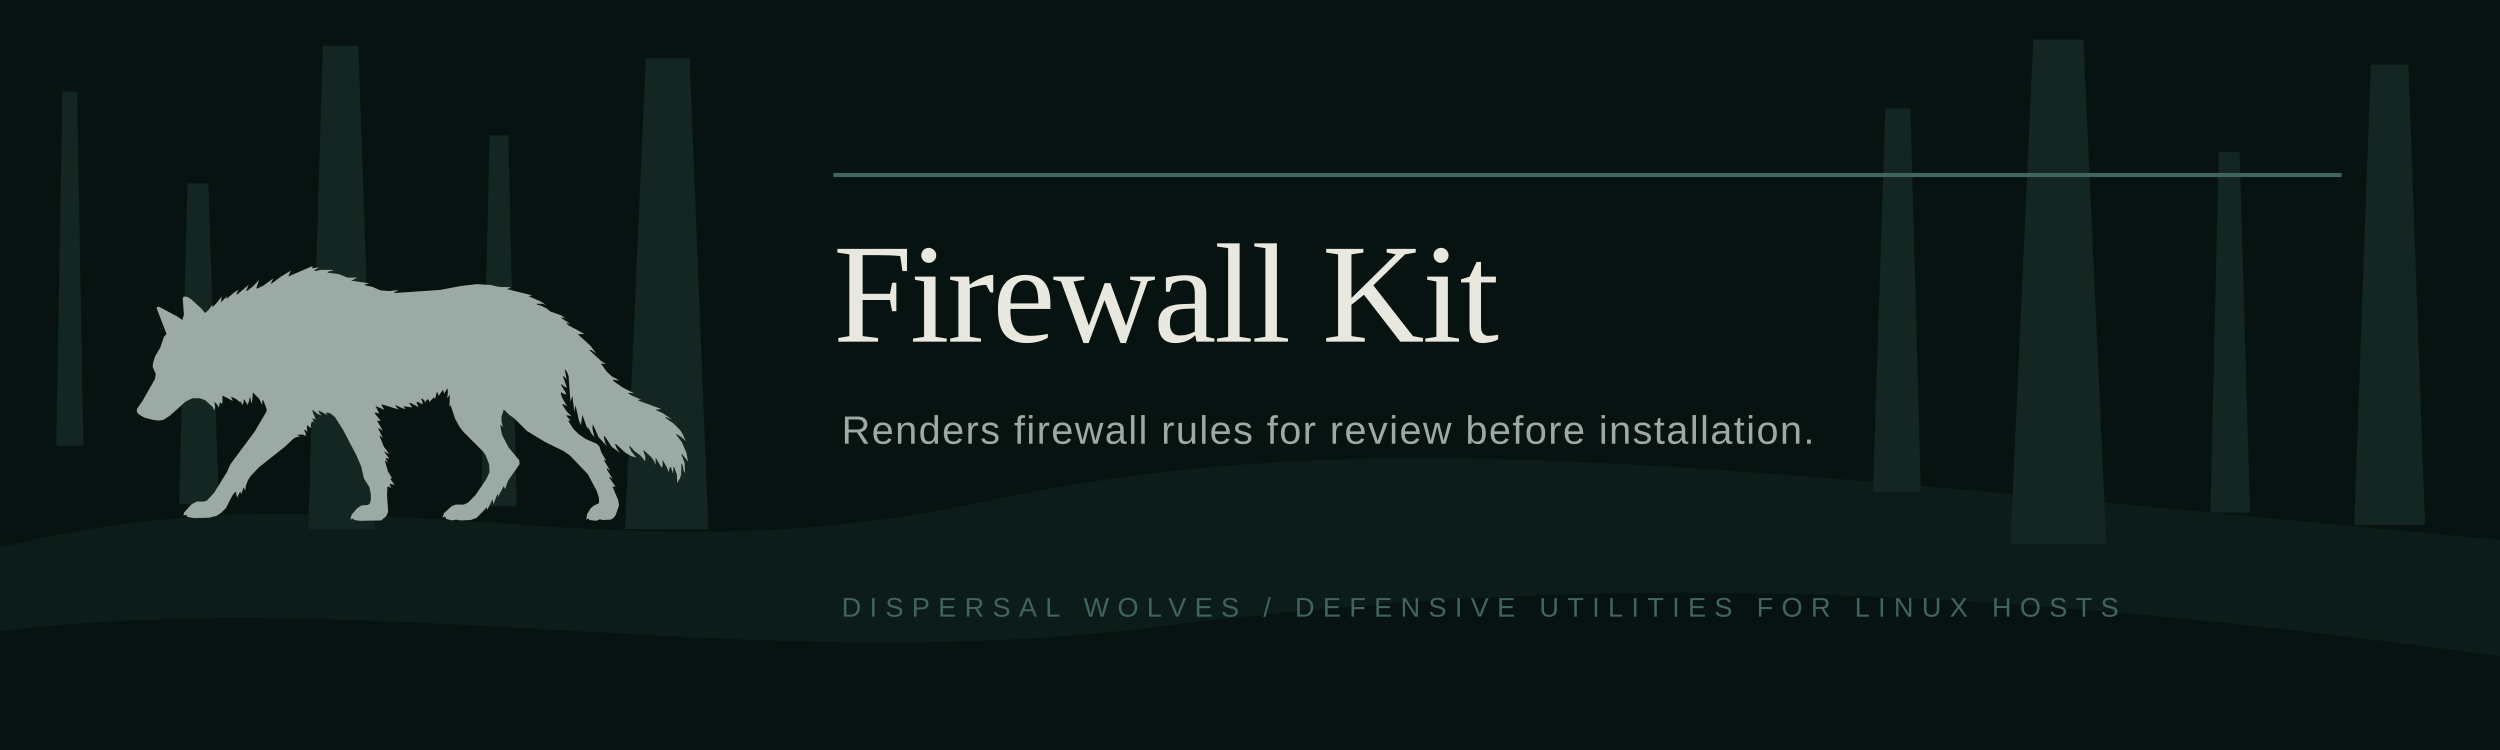
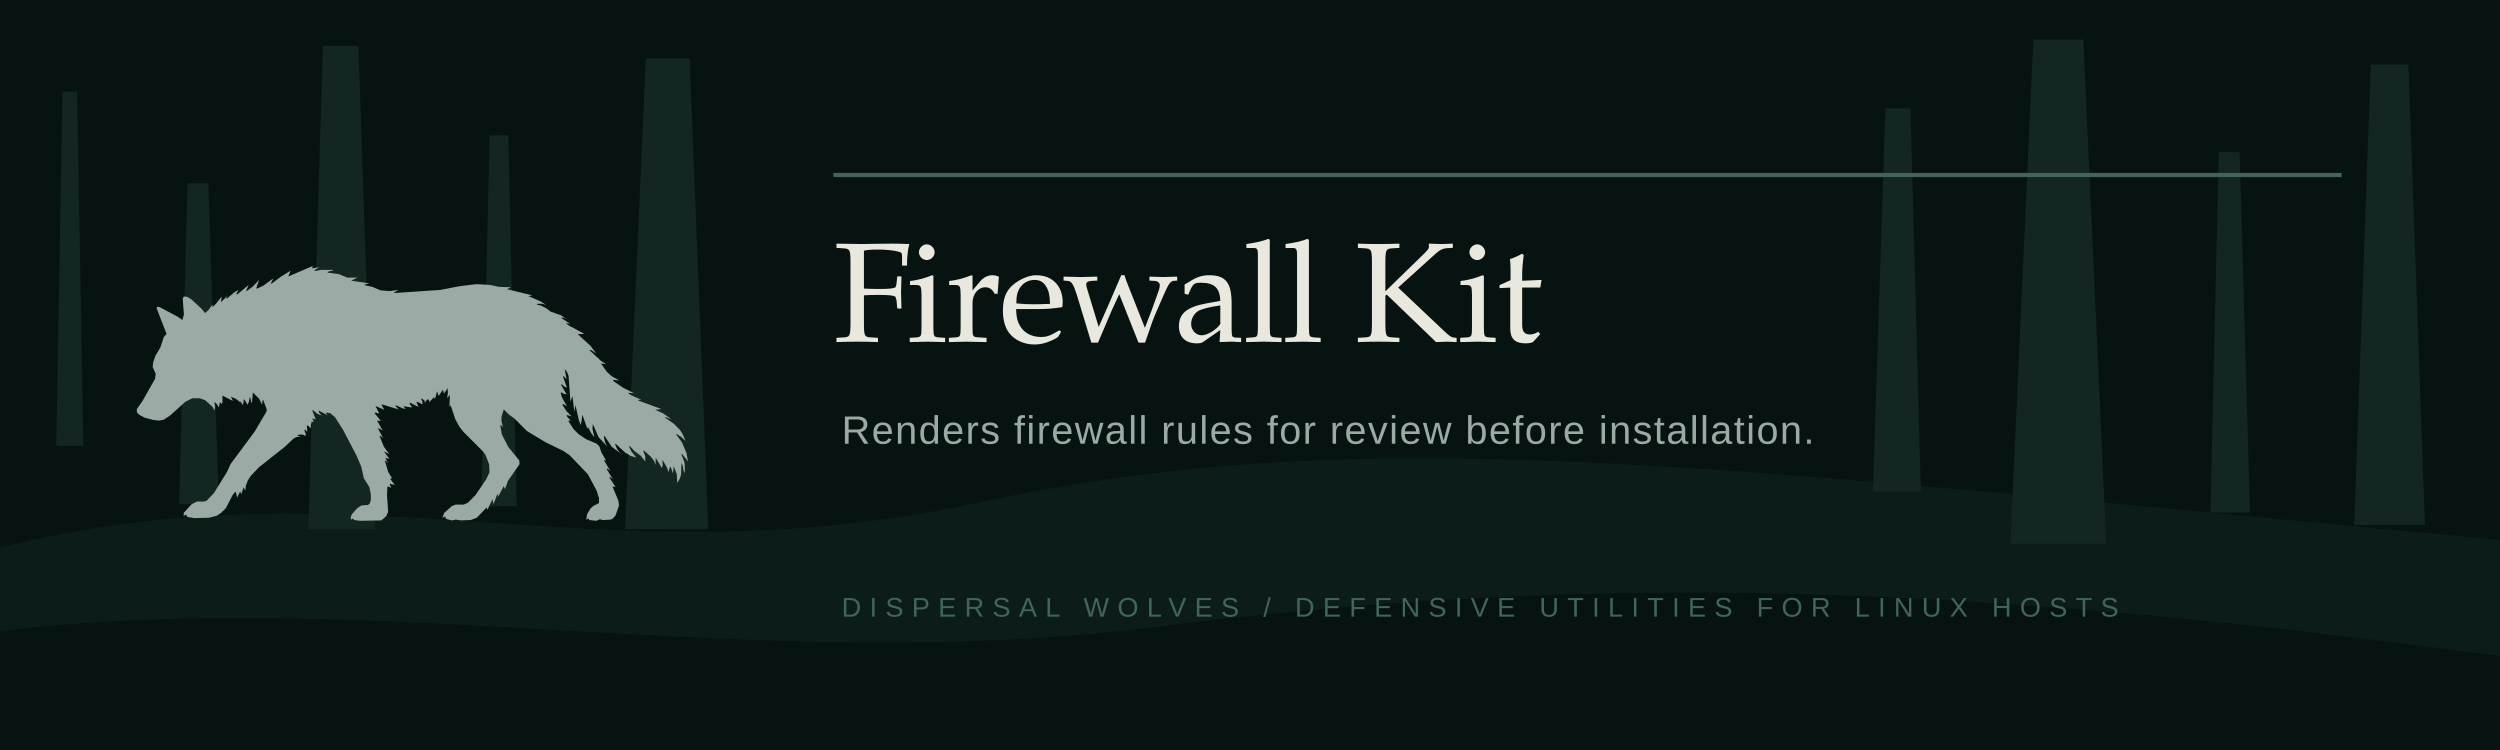
<svg xmlns="http://www.w3.org/2000/svg" viewBox="0 0 1200 360" role="img" aria-labelledby="title desc">
  <rect width="1200" height="360" fill="#071310" />
  <g aria-hidden="true" opacity=".56">
    <path d="M0 262.8C175 219.6 286 280.8 470 241.2S814 223.2 1200 259.2V360H0Z" fill="#10231F" />
    <path d="M30 44h7l3 170h-13Z" fill="#1D3530" />
    <path d="M90 88h10l5 154h-19Z" fill="#1D3530" />
    <path d="M155 22h17l8 232h-32Z" fill="#1D3530" />
    <path d="M235 65h9l4 178h-17Z" fill="#1D3530" />
    <path d="M310 28h21l9 226h-40Z" fill="#1D3530" />
    <path d="M905 52h12l5 184h-23Z" fill="#1D3530" />
    <path d="M976 19h24l11 242h-46Z" fill="#1D3530" />
    <path d="M1065 73h10l5 173h-19Z" fill="#1D3530" />
    <path d="M1138 31h18l8 221h-34Z" fill="#1D3530" />
    <path d="M0 303C180 281 363 325 554 301S923 277 1200 315V360H0Z" fill="#071310" />
  </g>
  <g transform="translate(62 124) scale(.185)" fill="#9CAAA6">
    <path fill-rule="evenodd" d="M71 129L97 196L90 204L81 231L68 253L62 271L61 282L69 300L67 313L34 371L20 391L20 399L25 405L39 413L61 419L76 421L89 419L106 408L146 372L164 363L183 363L197 368L217 386L221 395L223 386L221 374L222 373L228 379L233 387L235 375L237 374L240 378L242 374L242 356L269 370L264 359L276 364L289 374L290 370L293 381L297 374L297 367L299 366L307 380L311 371L313 359L316 368L316 376L319 371L321 348L337 364L345 380L346 368L348 368L357 392L356 398L326 449L263 534L254 554L220 609L201 629L194 631L176 631L162 638L142 660L141 668L148 665L151 671L169 674L207 673L227 668L239 660L251 648L268 615L275 606L277 607L280 621L288 605L291 612L297 594L301 603L303 589L308 576L316 564L337 542L405 488L426 468L433 464L444 462L437 460L437 458L450 457L458 461L458 455L454 445L457 445L462 450L461 434L464 434L471 441L472 426L474 430L473 424L479 424L475 415L484 418L475 395L477 394L488 403L499 408L492 399L492 395L515 407L511 402L512 400L522 402L534 412L555 445L590 512L602 540L609 571L623 593L627 612L627 627L624 637L619 640L603 641L592 648L578 664L575 671L575 678L581 675L584 679L599 681L654 680L667 669L672 658L669 615L670 593L673 592L680 596L676 587L677 585L689 588L678 573L679 570L683 572L672 554L664 527L665 524L672 532L665 518L675 520L661 501L675 508L661 489L650 462L651 460L659 467L646 442L648 441L658 447L643 421L653 422L637 402L639 400L649 403L639 383L662 393L655 381L656 379L699 392L691 383L692 381L709 389L718 391L712 385L713 384L734 387L727 376L730 375L751 386L745 373L750 373L761 379L761 372L758 366L759 363L766 369L768 376L769 371L775 365L779 370L778 374L791 360L792 364L794 363L799 345L803 357L814 341L817 351L826 337L827 348L825 363L832 354L831 386L834 381L846 417L857 437L867 450L918 501L925 511L934 535L935 555L926 574L898 615L879 634L868 639L847 639L837 643L817 661L813 673L820 670L822 676L837 680L848 678L860 680L886 679L902 673L928 646L929 653L943 625L945 638L955 613L957 613L957 619L972 591L975 599L983 577L1013 534L1012 524L984 490L967 457L963 433L964 432L970 438L966 423L966 411L972 392L985 405L1000 416L1032 448L1080 477L1127 500L1143 511L1190 560L1213 603L1219 622L1219 635L1205 642L1197 649L1188 664L1186 678L1192 675L1194 679L1212 681L1221 677L1229 679L1249 678L1255 675L1262 667L1271 641L1269 628L1254 592L1262 593L1246 569L1247 567L1255 573L1239 547L1240 545L1248 551L1232 524L1234 523L1238 526L1225 503L1220 488L1213 481L1185 469L1166 456L1153 443L1140 423L1141 420L1146 422L1134 408L1137 407L1148 410L1135 397L1124 380L1126 378L1136 384L1123 361L1120 351L1121 347L1126 351L1135 353L1121 329L1122 326L1128 332L1136 336L1126 308L1127 305L1135 314L1130 287L1136 295L1140 305L1145 372L1150 357L1155 398L1158 381L1167 421L1172 433L1176 406L1189 443L1190 437L1199 454L1207 464L1202 442L1203 430L1218 464L1240 488L1235 478L1232 465L1233 460L1252 489L1274 505L1266 495L1261 483L1262 481L1287 504L1302 513L1316 517L1303 501L1297 488L1299 487L1311 500L1327 512L1339 527L1339 513L1334 500L1335 498L1354 515L1362 526L1366 536L1366 517L1382 544L1384 538L1384 523L1396 544L1399 555L1403 542L1405 541L1411 558L1413 539L1421 561L1422 583L1429 571L1432 561L1433 531L1436 537L1440 558L1442 550L1441 530L1433 509L1434 507L1450 527L1446 505L1434 477L1419 457L1421 456L1433 464L1444 474L1435 454L1428 444L1413 429L1390 413L1392 412L1408 418L1385 402L1365 393L1381 391L1321 369L1321 367L1329 367L1302 355L1294 349L1310 350L1282 336L1257 319L1255 315L1272 317L1252 306L1239 294L1224 273L1237 274L1224 266L1194 238L1199 238L1212 247L1197 227L1164 197L1181 196L1140 174L1133 168L1144 170L1120 154L1127 154L1134 157L1121 148L1093 138L1083 130L1069 123L1058 120L1058 118L1073 118L1082 121L1068 112L1036 98L1046 96L980 80L991 75L959 74L937 69L901 67L859 72L807 82L688 90L688 88L699 82L676 85L652 83L631 74L612 70L610 68L623 65L576 58L592 50L566 50L544 41L514 37L518 34L530 31L529 30L498 30L481 33L482 30L493 23L475 26L476 20L413 47L419 32L393 48L369 66L368 64L374 52L348 71L331 79L330 77L337 56L321 73L305 85L304 83L310 69L280 94L278 92L284 82L273 88L253 105L252 102L256 96L238 114L240 99L226 117L216 127L216 120L206 134L197 142L187 130L162 107L151 100L142 99L139 104L142 146L138 160L125 151L78 126L73 126Z" />
  </g>
  <path d="M400 84H1124" stroke="#41645D" stroke-width="2" />
-   <text x="400" y="164" fill="#E8E8DF" font-family="Georgia, 'Times New Roman', serif" font-size="68" letter-spacing="-1">Firewall Kit</text>
-   <text x="404" y="213" fill="#9CAAA6" font-family="Arial Narrow, Helvetica Neue, Arial, sans-serif" font-size="19" letter-spacing=".7">Renders firewall rules for review before installation.</text>
-   <text x="404" y="296" fill="#41645D" font-family="Arial Narrow, Helvetica Neue, Arial, sans-serif" font-size="13" letter-spacing="4">DISPERSAL WOLVES / DEFENSIVE UTILITIES FOR LINUX HOSTS</text>
+   <text x="400" y="164" fill="#E8E8DF" font-family="'Iowan Old Style', Palatino, Georgia, serif" font-size="68" letter-spacing="-1">Firewall Kit</text>
+   <text x="404" y="213" fill="#9CAAA6" font-family="'Arial Narrow', 'Helvetica Neue', Arial, sans-serif" font-size="19" letter-spacing=".7">Renders firewall rules for review before installation.</text>
+   <text x="404" y="296" fill="#41645D" font-family="'Arial Narrow', 'Helvetica Neue', Arial, sans-serif" font-size="13" letter-spacing="4">DISPERSAL WOLVES / DEFENSIVE UTILITIES FOR LINUX HOSTS</text>
</svg>
